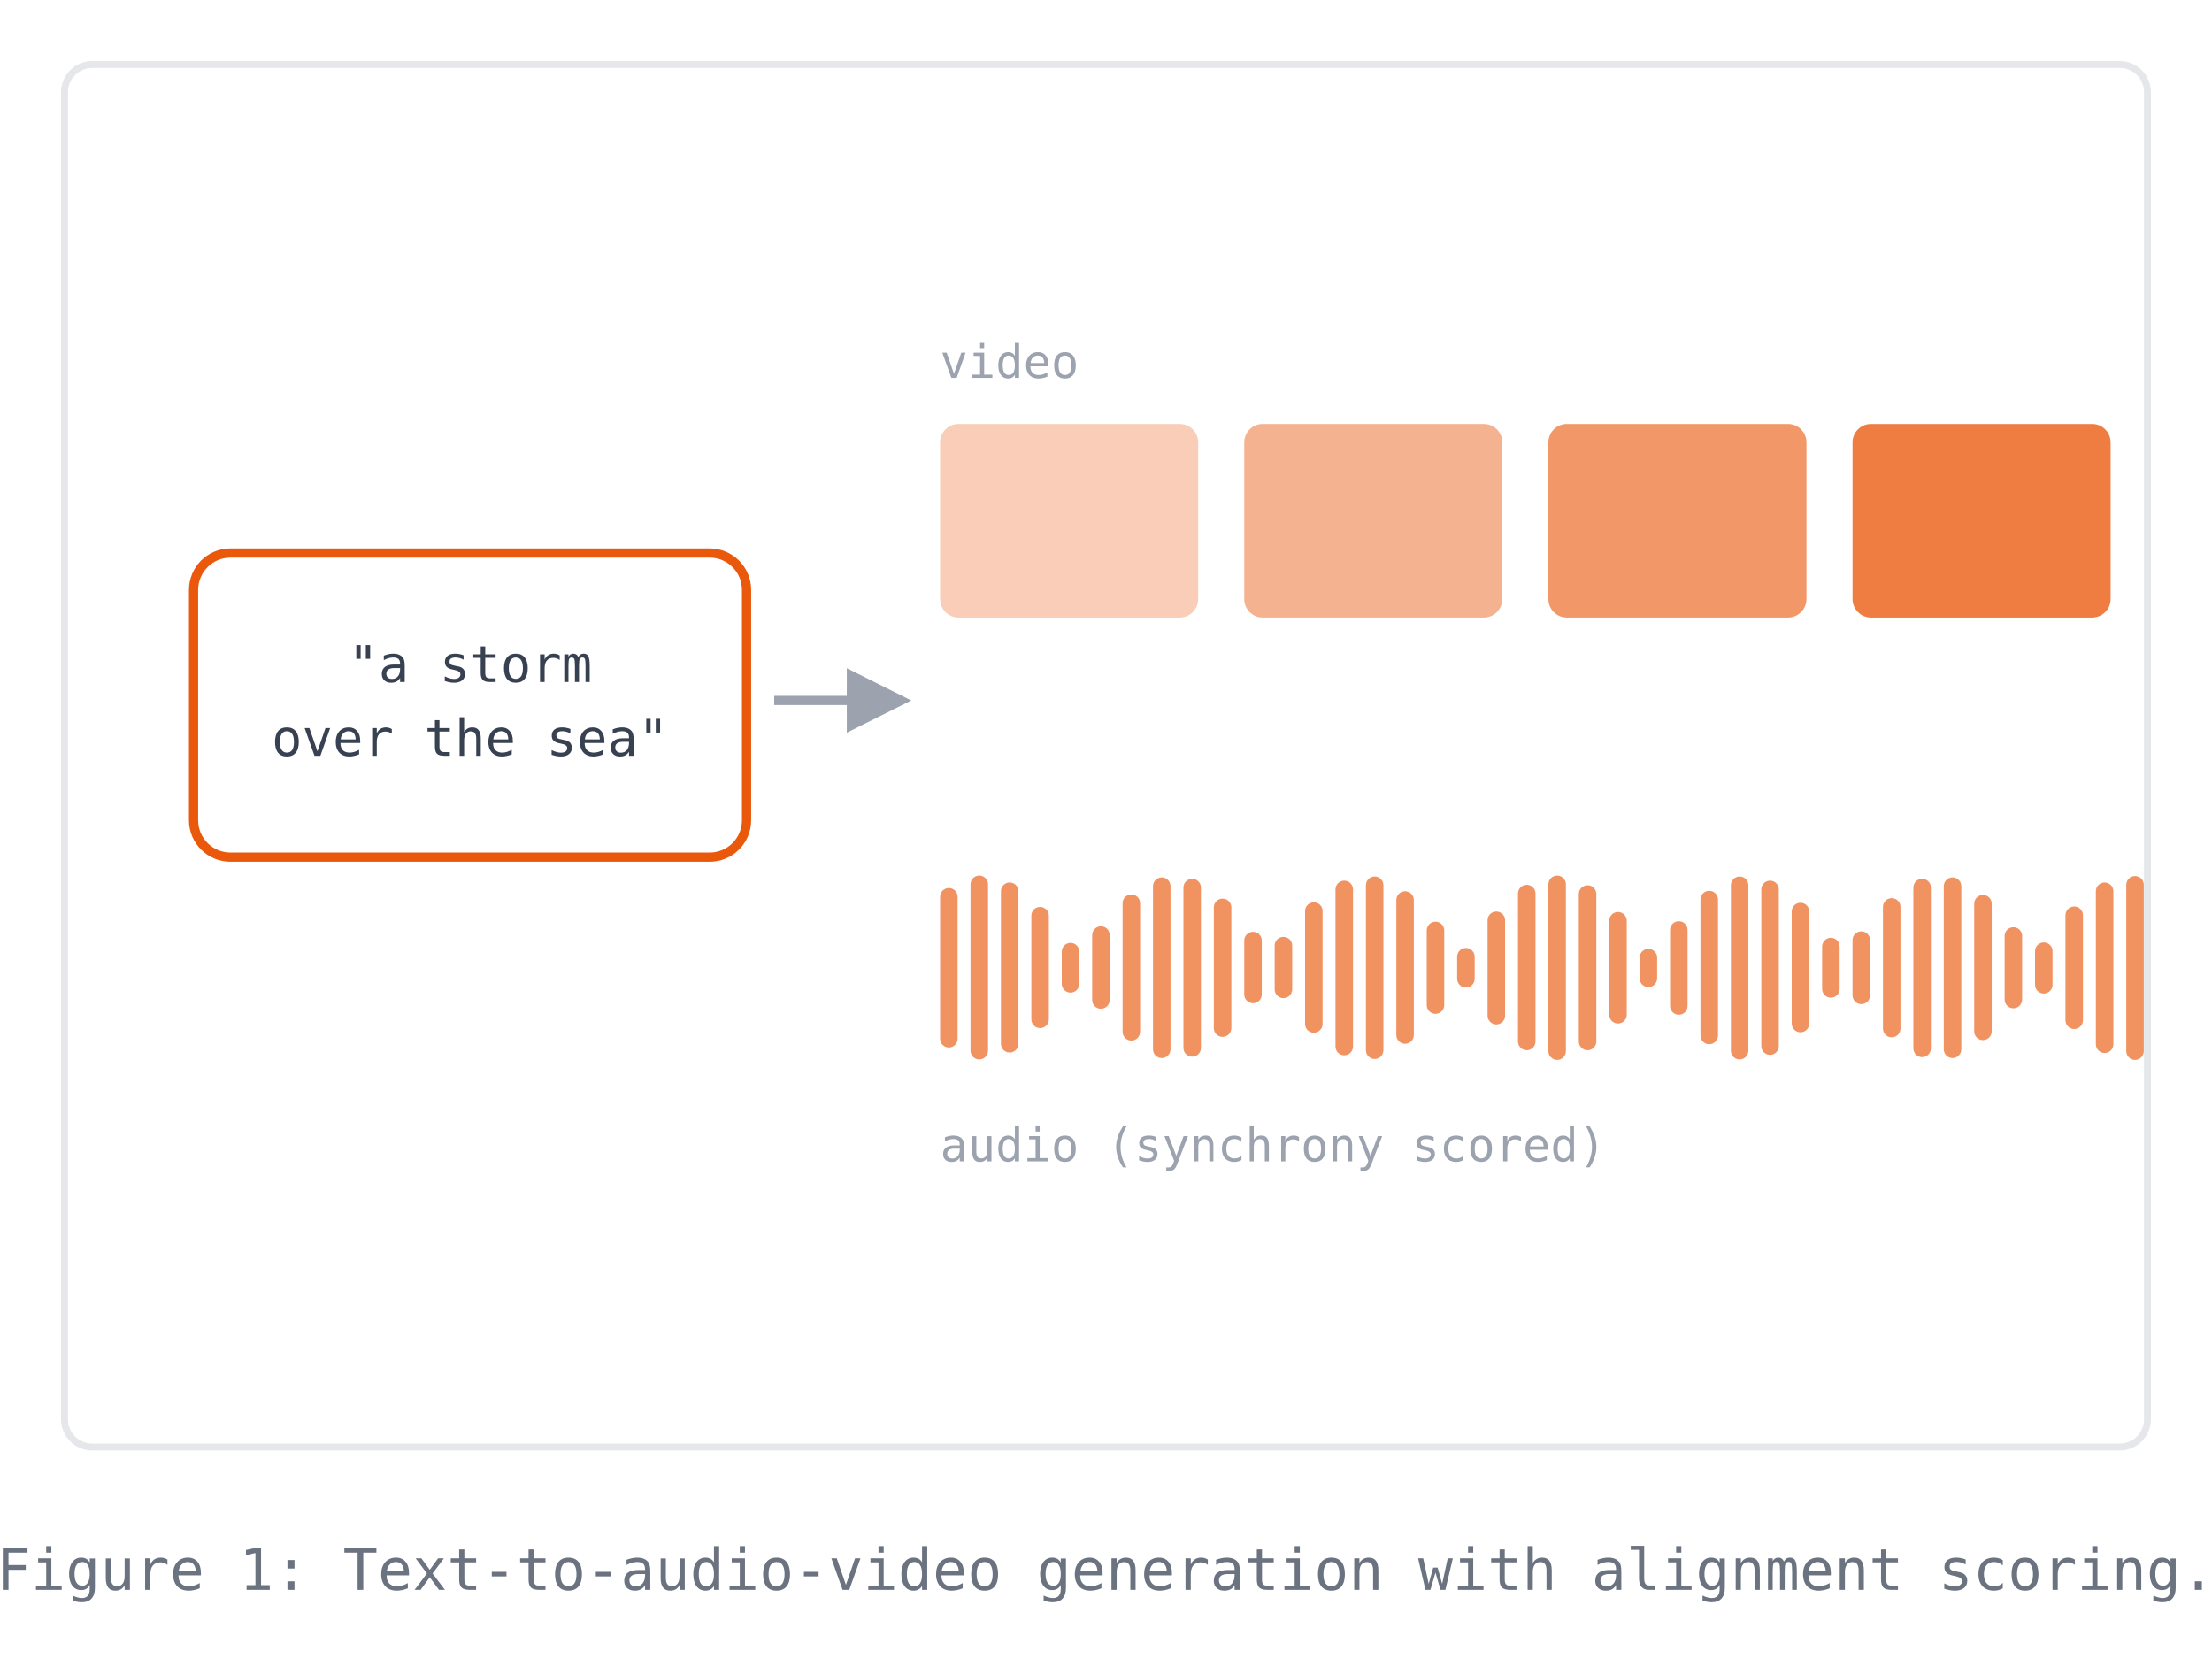
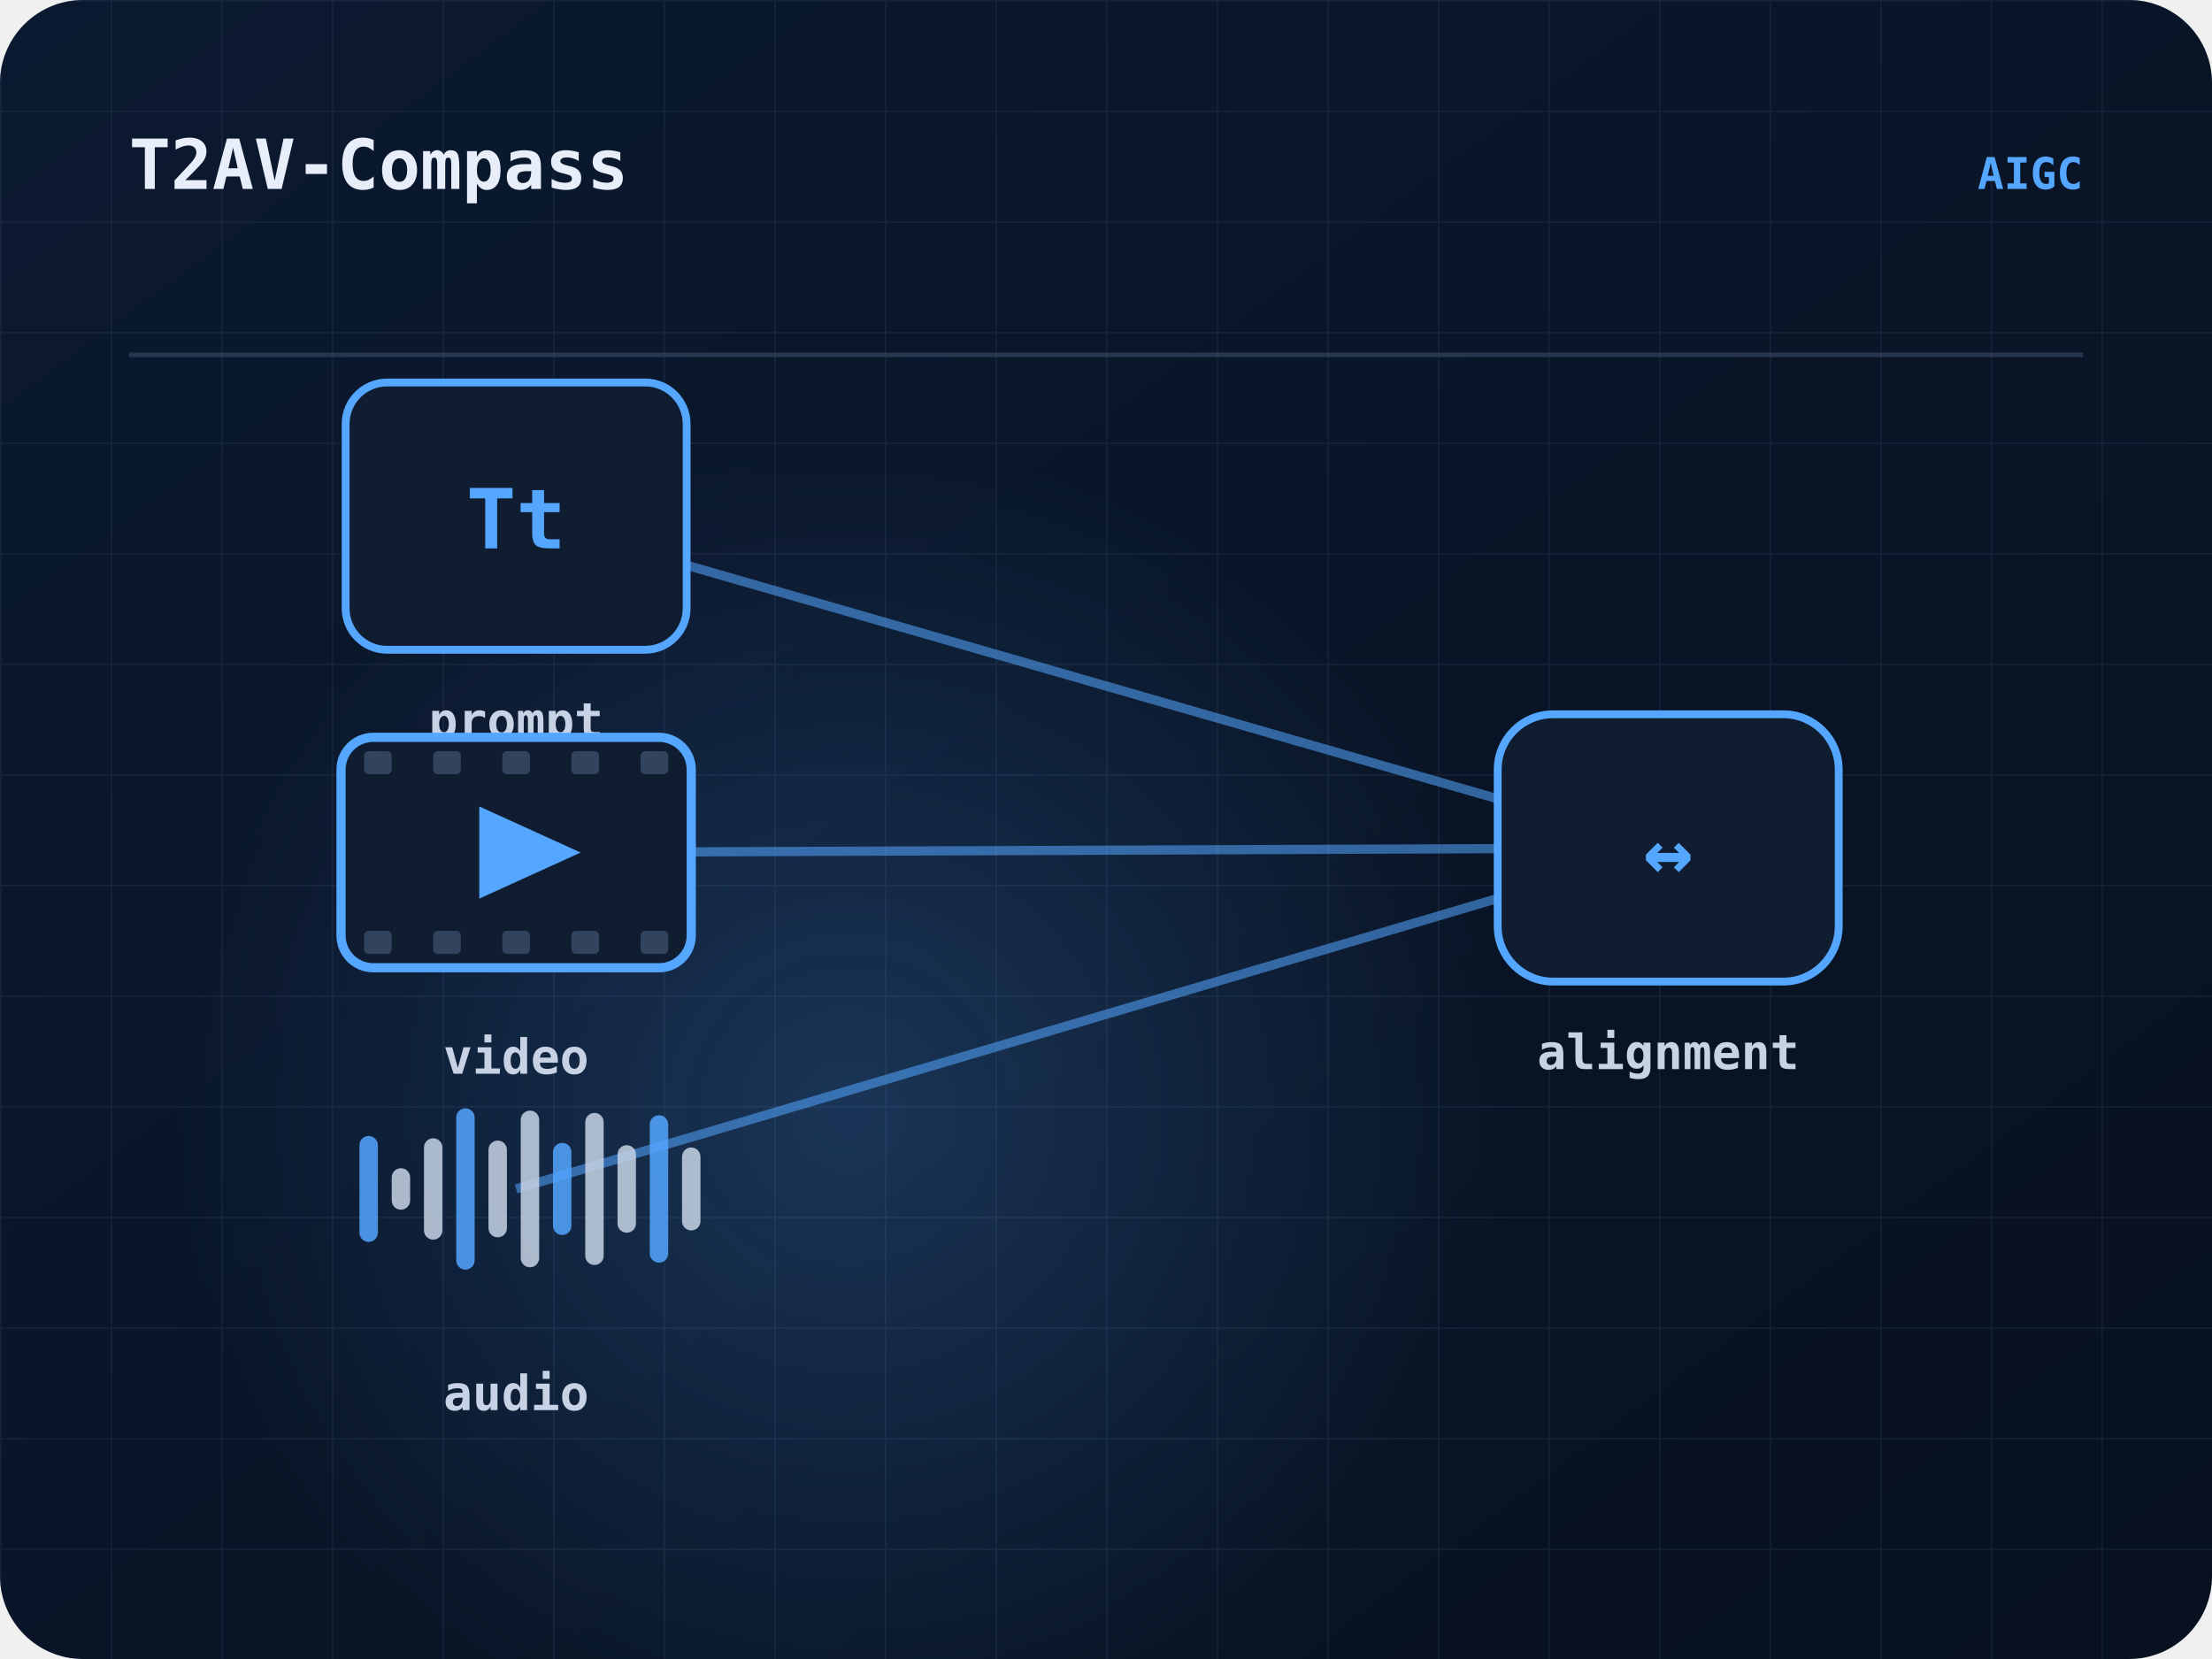
- <svg xmlns="http://www.w3.org/2000/svg" viewBox="0 0 480 360">
-   <rect width="480" height="360" fill="#ffffff" />
-   <rect x="14" y="14" width="452" height="300" fill="none" stroke="#e5e7eb" stroke-width="1.5" rx="6" />
-   <rect x="42" y="120" width="120" height="66" fill="none" stroke="#ea580c" stroke-width="2" rx="8" />
-   <text x="102" y="148" text-anchor="middle" font-family="Space Mono, Menlo, monospace" font-size="11" fill="#374151">"a storm</text>
-   <text x="102" y="164" text-anchor="middle" font-family="Space Mono, Menlo, monospace" font-size="11" fill="#374151">over the sea"</text>
-   <path d="M 168 152 L 196 152" stroke="#9ca3af" stroke-width="2" marker-end="url(#arr)" />
+ <svg xmlns="http://www.w3.org/2000/svg" viewBox="0 0 480 360" role="img" aria-labelledby="title desc">
  <defs>
-     <marker id="arr" viewBox="0 0 8 8" refX="7" refY="4" markerWidth="7" markerHeight="7" orient="auto">
-       <path d="M0,0 L8,4 L0,8 z" fill="#9ca3af" />
+     <linearGradient id="bg" x1="0" y1="0" x2="1" y2="1">
+       <stop stop-color="#0b1930" />
+       <stop offset="1" stop-color="#07111f" />
+     </linearGradient>
+     <radialGradient id="halo">
+       <stop stop-color="#54a6ff" stop-opacity=".22" />
+       <stop offset="1" stop-color="#54a6ff" stop-opacity="0" />
+     </radialGradient>
+     <pattern id="grid" width="24" height="24" patternUnits="userSpaceOnUse">
+       <path d="M 24 0 L 0 0 0 24" fill="none" stroke="#2b3b53" stroke-width=".7" opacity=".32" />
+     </pattern>
+     <marker id="arrow" markerWidth="8" markerHeight="8" refX="6" refY="3" orient="auto">
+       <path d="M0,0 L0,6 L7,3 z" fill="#54a6ff" />
    </marker>
  </defs>
-   <rect x="204" y="92" width="56" height="42" fill="#ea580c" opacity="0.30" rx="4" />
-   <rect x="270" y="92" width="56" height="42" fill="#ea580c" opacity="0.46" rx="4" />
-   <rect x="336" y="92" width="56" height="42" fill="#ea580c" opacity="0.62" rx="4" />
-   <rect x="402" y="92" width="56" height="42" fill="#ea580c" opacity="0.78" rx="4" />
-   <rect x="204.0" y="192.7" width="3.8" height="34.6" fill="#ea580c" opacity="0.65" rx="1.9" />
-   <rect x="210.6" y="190.0" width="3.8" height="39.9" fill="#ea580c" opacity="0.65" rx="1.9" />
-   <rect x="217.2" y="191.5" width="3.8" height="36.9" fill="#ea580c" opacity="0.65" rx="1.9" />
-   <rect x="223.8" y="196.8" width="3.8" height="26.3" fill="#ea580c" opacity="0.65" rx="1.9" />
-   <rect x="230.4" y="204.6" width="3.8" height="10.8" fill="#ea580c" opacity="0.65" rx="1.9" />
-   <rect x="237.0" y="201.0" width="3.8" height="17.9" fill="#ea580c" opacity="0.65" rx="1.9" />
-   <rect x="243.6" y="194.1" width="3.8" height="31.7" fill="#ea580c" opacity="0.65" rx="1.9" />
-   <rect x="250.2" y="190.4" width="3.8" height="39.2" fill="#ea580c" opacity="0.65" rx="1.9" />
-   <rect x="256.8" y="190.7" width="3.8" height="38.6" fill="#ea580c" opacity="0.65" rx="1.9" />
-   <rect x="263.4" y="195.0" width="3.8" height="30.0" fill="#ea580c" opacity="0.65" rx="1.9" />
-   <rect x="270.0" y="202.2" width="3.8" height="15.5" fill="#ea580c" opacity="0.65" rx="1.9" />
-   <rect x="276.6" y="203.3" width="3.8" height="13.3" fill="#ea580c" opacity="0.65" rx="1.9" />
-   <rect x="283.2" y="195.8" width="3.8" height="28.3" fill="#ea580c" opacity="0.65" rx="1.9" />
-   <rect x="289.8" y="191.1" width="3.8" height="37.9" fill="#ea580c" opacity="0.65" rx="1.9" />
-   <rect x="296.4" y="190.2" width="3.8" height="39.6" fill="#ea580c" opacity="0.65" rx="1.9" />
-   <rect x="303.0" y="193.4" width="3.8" height="33.1" fill="#ea580c" opacity="0.65" rx="1.9" />
-   <rect x="309.6" y="200.0" width="3.8" height="20.0" fill="#ea580c" opacity="0.65" rx="1.9" />
-   <rect x="316.2" y="205.7" width="3.8" height="8.6" fill="#ea580c" opacity="0.65" rx="1.9" />
-   <rect x="322.8" y="197.8" width="3.8" height="24.5" fill="#ea580c" opacity="0.65" rx="1.9" />
-   <rect x="329.4" y="192.0" width="3.8" height="35.9" fill="#ea580c" opacity="0.65" rx="1.9" />
-   <rect x="336.0" y="190.0" width="3.8" height="40.0" fill="#ea580c" opacity="0.65" rx="1.9" />
-   <rect x="342.6" y="192.1" width="3.8" height="35.8" fill="#ea580c" opacity="0.65" rx="1.9" />
-   <rect x="349.2" y="197.9" width="3.8" height="24.2" fill="#ea580c" opacity="0.65" rx="1.9" />
-   <rect x="355.8" y="205.9" width="3.8" height="8.3" fill="#ea580c" opacity="0.65" rx="1.9" />
-   <rect x="362.4" y="199.9" width="3.8" height="20.3" fill="#ea580c" opacity="0.65" rx="1.9" />
-   <rect x="369.0" y="193.3" width="3.8" height="33.3" fill="#ea580c" opacity="0.65" rx="1.9" />
-   <rect x="375.6" y="190.2" width="3.8" height="39.7" fill="#ea580c" opacity="0.65" rx="1.9" />
-   <rect x="382.2" y="191.1" width="3.8" height="37.8" fill="#ea580c" opacity="0.65" rx="1.9" />
-   <rect x="388.8" y="195.9" width="3.8" height="28.1" fill="#ea580c" opacity="0.65" rx="1.9" />
-   <rect x="395.4" y="203.5" width="3.8" height="13.0" fill="#ea580c" opacity="0.65" rx="1.9" />
-   <rect x="402.0" y="202.1" width="3.8" height="15.8" fill="#ea580c" opacity="0.65" rx="1.9" />
-   <rect x="408.6" y="194.9" width="3.8" height="30.2" fill="#ea580c" opacity="0.65" rx="1.9" />
-   <rect x="415.2" y="190.7" width="3.8" height="38.7" fill="#ea580c" opacity="0.65" rx="1.9" />
-   <rect x="421.8" y="190.4" width="3.8" height="39.2" fill="#ea580c" opacity="0.65" rx="1.9" />
-   <rect x="428.4" y="194.2" width="3.8" height="31.5" fill="#ea580c" opacity="0.65" rx="1.9" />
-   <rect x="435.0" y="201.2" width="3.8" height="17.6" fill="#ea580c" opacity="0.65" rx="1.9" />
-   <rect x="441.6" y="204.5" width="3.8" height="11.1" fill="#ea580c" opacity="0.65" rx="1.9" />
-   <rect x="448.2" y="196.7" width="3.8" height="26.6" fill="#ea580c" opacity="0.65" rx="1.9" />
-   <rect x="454.8" y="191.5" width="3.8" height="37.0" fill="#ea580c" opacity="0.65" rx="1.9" />
-   <rect x="461.4" y="190.1" width="3.8" height="39.9" fill="#ea580c" opacity="0.65" rx="1.9" />
-   <text x="204" y="82" font-family="Space Mono, Menlo, monospace" font-size="10" fill="#9ca3af">video</text>
-   <text x="204" y="252" font-family="Space Mono, Menlo, monospace" font-size="10" fill="#9ca3af">audio (synchrony scored)</text>
-   <text x="240" y="345" text-anchor="middle" font-family="Space Mono, Menlo, monospace" font-size="12.5" fill="#6b7280">Figure 1: Text-to-audio-video generation with alignment scoring.</text>
+   <rect width="480" height="360" rx="18" fill="url(#bg)" />
+   <rect width="480" height="360" rx="18" fill="url(#grid)" />
+   <circle cx="184" cy="242" r="145" fill="url(#halo)" />
+   <path d="M 28 77 H 452" stroke="#31435d" stroke-width="1" opacity=".7" />
+   <text x="28" y="41" text-anchor="start" font-family="IBM Plex Mono, Menlo, monospace" font-size="15" font-weight="700" fill="#e8eef9">T2AV-Compass</text>
+   <text x="452" y="41" text-anchor="end" font-family="IBM Plex Mono, Menlo, monospace" font-size="9.5" font-weight="700" fill="#54a6ff">AIGC</text>
+   <path d="M 112 112.0 L 362 184" fill="none" stroke="#54a6ff" stroke-width="2" opacity=".55" marker-end="url(#arrow)" />
+   <path d="M 112 185.0 L 362 184" fill="none" stroke="#54a6ff" stroke-width="2" opacity=".55" marker-end="url(#arrow)" />
+   <path d="M 112 258.0 L 362 184" fill="none" stroke="#54a6ff" stroke-width="2" opacity=".55" marker-end="url(#arrow)" />
+   <rect x="75" y="83" width="74" height="58" rx="9" fill="#101d30" stroke="#54a6ff" stroke-width="1.7" />
+   <text x="112" y="119.0" text-anchor="middle" font-family="IBM Plex Mono, Menlo, monospace" font-size="18" font-weight="700" fill="#54a6ff">Tt</text>
+   <text x="112" y="160.0" text-anchor="middle" font-family="IBM Plex Mono, Menlo, monospace" font-size="10.5" font-weight="600" fill="#c7d3e5">prompt</text>
+   <rect x="74" y="160.0" width="76" height="50" rx="7" fill="#101d30" stroke="#54a6ff" stroke-width="2" />
+   <rect x="79" y="163.0" width="6" height="5" rx="1" fill="#31435d" />
+   <rect x="79" y="202.0" width="6" height="5" rx="1" fill="#31435d" />
+   <rect x="94" y="163.0" width="6" height="5" rx="1" fill="#31435d" />
+   <rect x="94" y="202.0" width="6" height="5" rx="1" fill="#31435d" />
+   <rect x="109" y="163.0" width="6" height="5" rx="1" fill="#31435d" />
+   <rect x="109" y="202.0" width="6" height="5" rx="1" fill="#31435d" />
+   <rect x="124" y="163.0" width="6" height="5" rx="1" fill="#31435d" />
+   <rect x="124" y="202.0" width="6" height="5" rx="1" fill="#31435d" />
+   <rect x="139" y="163.0" width="6" height="5" rx="1" fill="#31435d" />
+   <rect x="139" y="202.0" width="6" height="5" rx="1" fill="#31435d" />
+   <path d="M 104 175.0 L 126 185.0 L 104 195.0 Z" fill="#54a6ff" />
+   <text x="112" y="233.0" text-anchor="middle" font-family="IBM Plex Mono, Menlo, monospace" font-size="10.5" font-weight="600" fill="#c7d3e5">video</text>
+   <rect x="78" y="246.5" width="4" height="23" rx="2" fill="#54a6ff" opacity=".85" />
+   <rect x="85" y="253.5" width="4" height="9" rx="2" fill="#c7d3e5" opacity=".85" />
+   <rect x="92" y="247" width="4" height="22" rx="2" fill="#c7d3e5" opacity=".85" />
+   <rect x="99" y="240.5" width="4" height="35" rx="2" fill="#54a6ff" opacity=".85" />
+   <rect x="106" y="247.5" width="4" height="21" rx="2" fill="#c7d3e5" opacity=".85" />
+   <rect x="113" y="241" width="4" height="34" rx="2" fill="#c7d3e5" opacity=".85" />
+   <rect x="120" y="248" width="4" height="20" rx="2" fill="#54a6ff" opacity=".85" />
+   <rect x="127" y="241.5" width="4" height="33" rx="2" fill="#c7d3e5" opacity=".85" />
+   <rect x="134" y="248.5" width="4" height="19" rx="2" fill="#c7d3e5" opacity=".85" />
+   <rect x="141" y="242" width="4" height="32" rx="2" fill="#54a6ff" opacity=".85" />
+   <rect x="148" y="249" width="4" height="18" rx="2" fill="#c7d3e5" opacity=".85" />
+   <text x="112" y="306.0" text-anchor="middle" font-family="IBM Plex Mono, Menlo, monospace" font-size="10.5" font-weight="600" fill="#c7d3e5">audio</text>
+   <rect x="325" y="155" width="74" height="58" rx="12" fill="#101d30" stroke="#54a6ff" stroke-width="1.7" />
+   <text x="362" y="191" text-anchor="middle" font-family="IBM Plex Mono, Menlo, monospace" font-size="18" font-weight="700" fill="#54a6ff">↔</text>
+   <text x="362" y="232" text-anchor="middle" font-family="IBM Plex Mono, Menlo, monospace" font-size="10.5" font-weight="600" fill="#c7d3e5">alignment</text>
</svg>
